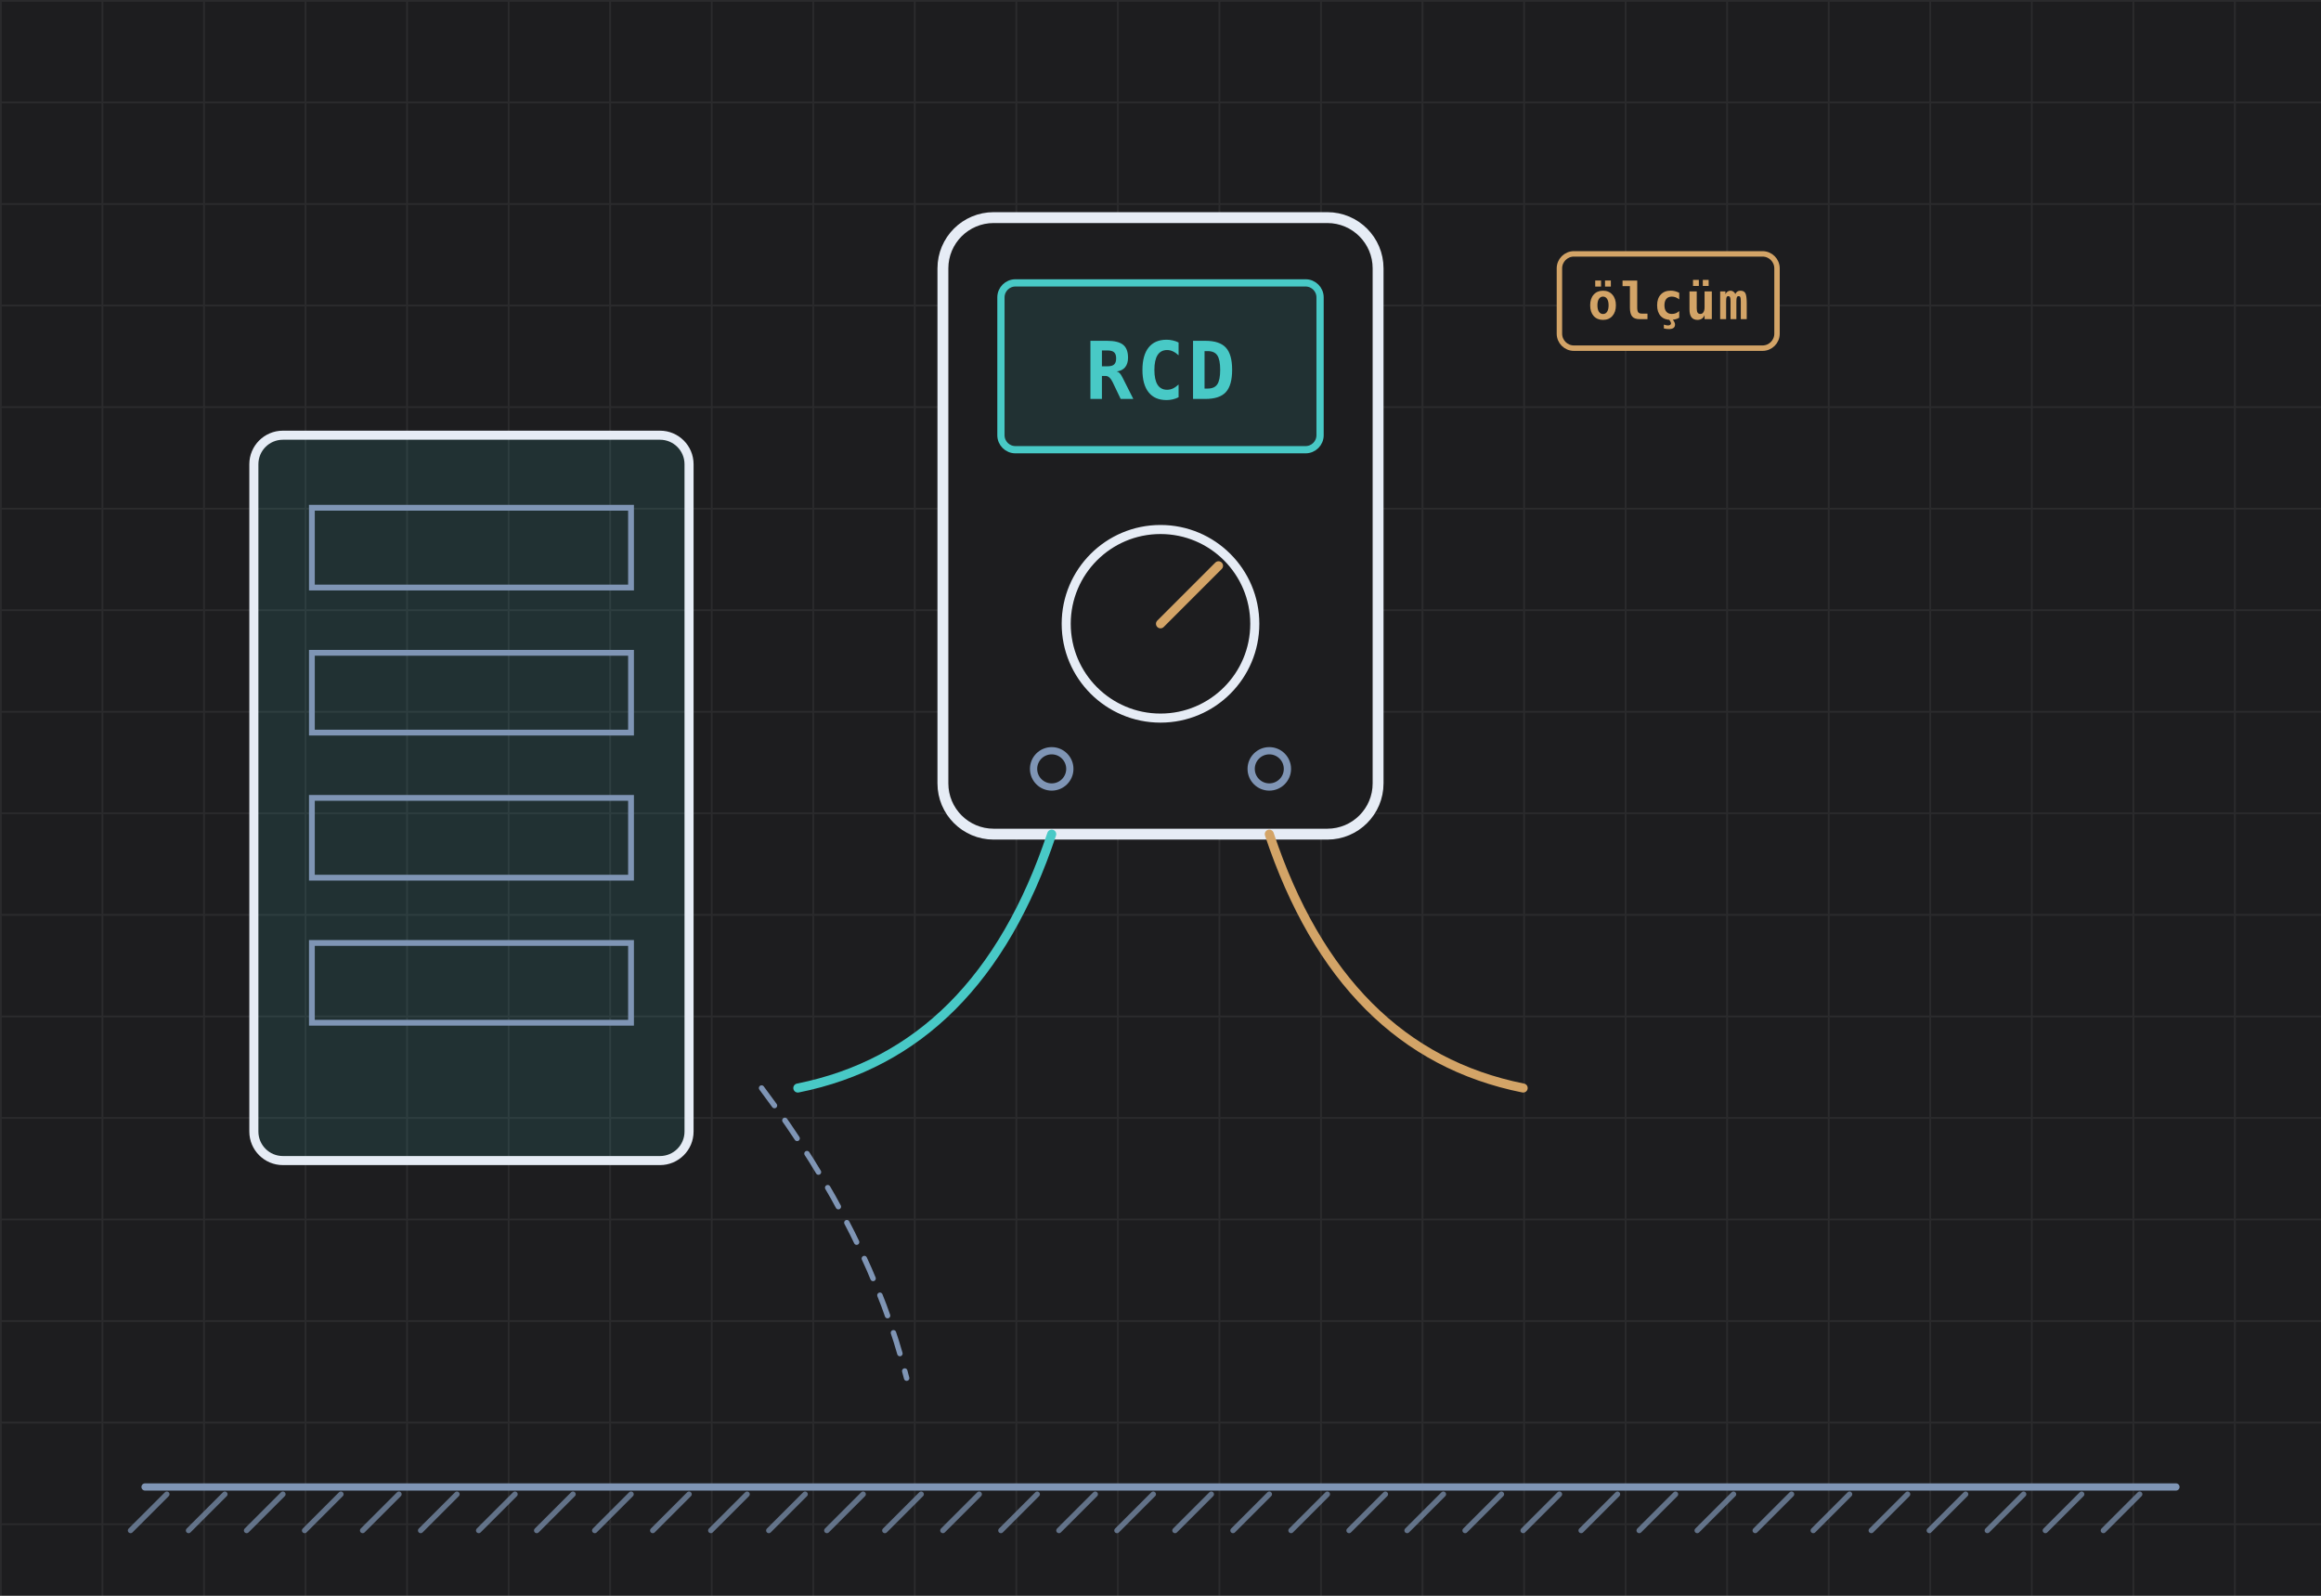
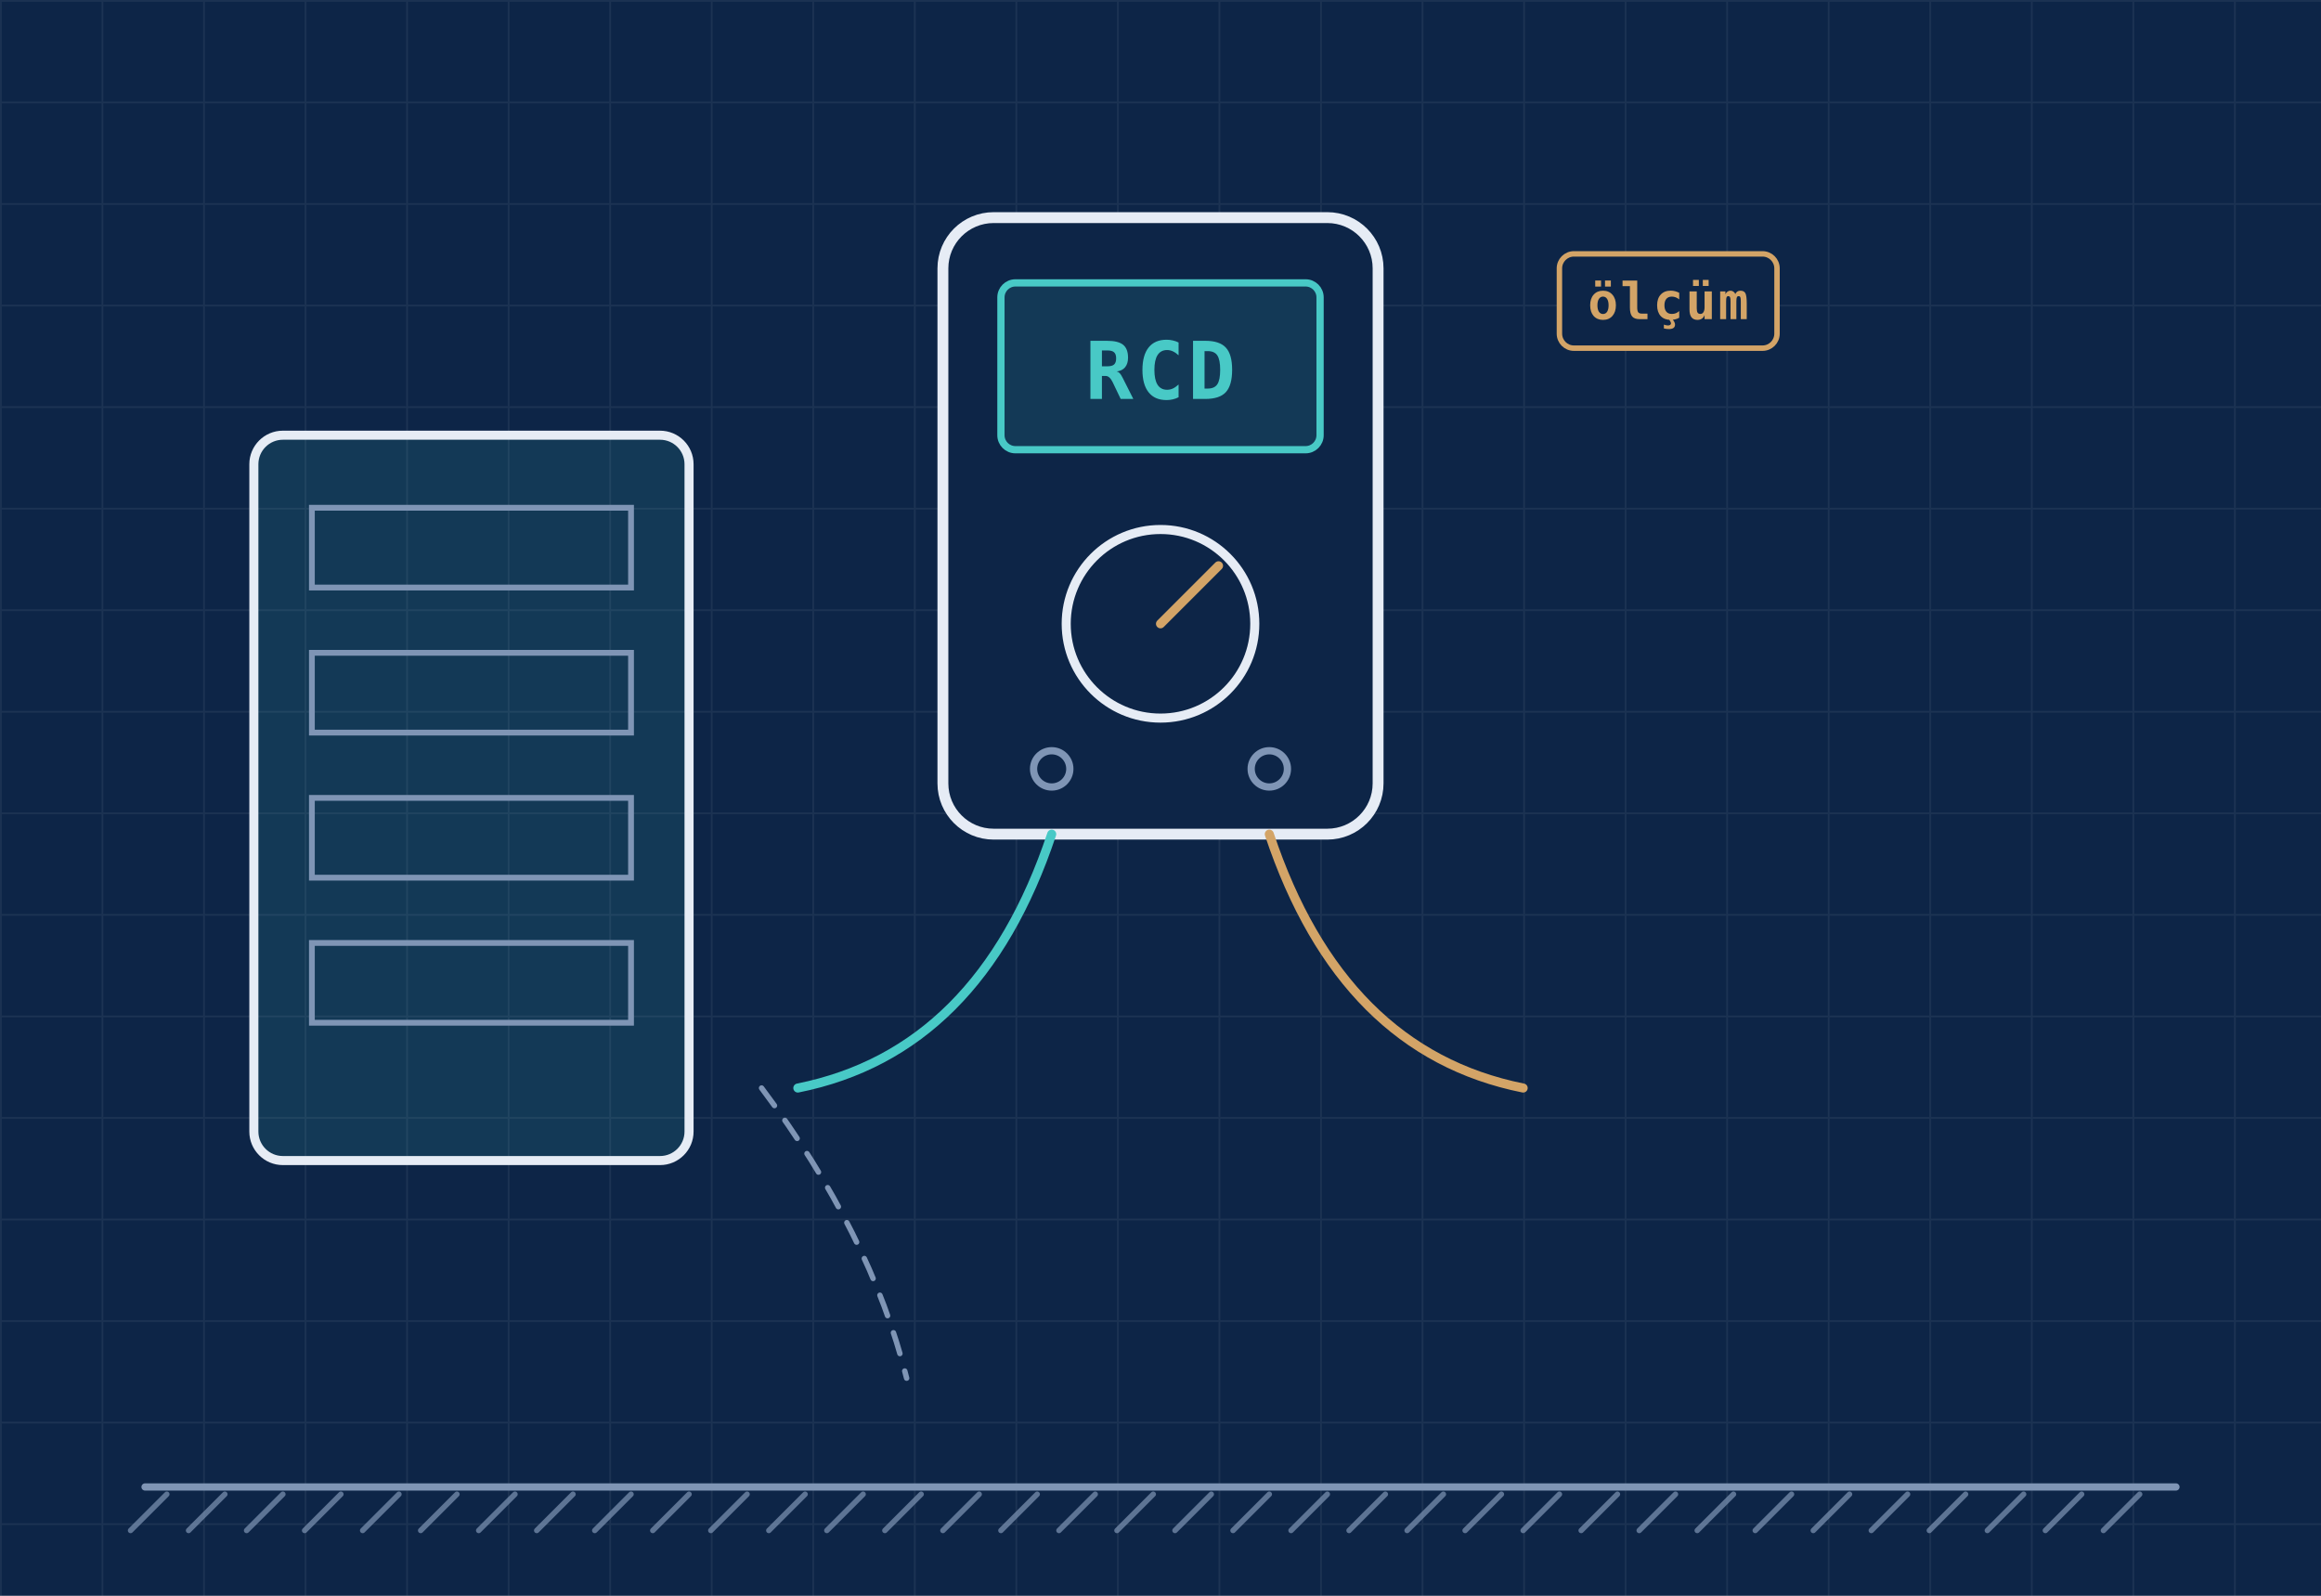
<svg xmlns="http://www.w3.org/2000/svg" viewBox="0 0 640 440" width="640" height="440" role="img" aria-label="Kaçak Akım Rölesi Testi ve Ölçümü (RCD Testi): elektriksel ölçüm cihazı ve problar çizimi">
  <defs>
    <pattern id="g" width="28" height="28" patternUnits="userSpaceOnUse">
      <path d="M28 0H0V28" fill="none" stroke="#ffffff" stroke-opacity=".06" />
    </pattern>
  </defs>
-   <rect width="640" height="440" fill="#1d1d1f" />
+   <rect width="640" height="440" fill="#0d2547" />
  <rect width="640" height="440" fill="url(#g)" />
  <g transform="translate(0,0)">
-     <rect x="260" y="60" width="120" height="170" rx="14" stroke="#e6ecf5" stroke-width="3" fill="#1d1d1f" opacity="1" />
+     <rect x="260" y="60" width="120" height="170" rx="14" stroke="#e6ecf5" stroke-width="3" fill="#0d2547" opacity="1" />
    <rect x="276" y="78" width="88" height="46" rx="4" stroke="#48c9c6" stroke-width="2" fill="#48c9c61f" opacity="1" />
    <text x="320" y="110" font-size="22" fill="#48c9c6" text-anchor="middle" font-weight="700" font-family="'DejaVu Sans Mono',Menlo,monospace" letter-spacing=".04em">RCD</text>
    <circle cx="320" cy="172" r="26" stroke="#e6ecf5" stroke-width="2.5" fill="none" opacity="1" />
    <line x1="320" y1="172" x2="336" y2="156" stroke="#d3a467" stroke-width="2.5" opacity="1" stroke-linecap="round" />
    <circle cx="290" cy="212" r="5" stroke="#7f95b5" stroke-width="2" fill="none" opacity="1" />
    <circle cx="350" cy="212" r="5" stroke="#7f95b5" stroke-width="2" fill="none" opacity="1" />
    <path d="M290 230 q-20 60 -70 70" stroke="#48c9c6" stroke-width="2.5" fill="none" opacity="1" stroke-linecap="round" stroke-linejoin="round" />
    <path d="M350 230 q20 60 70 70" stroke="#d3a467" stroke-width="2.5" fill="none" opacity="1" stroke-linecap="round" stroke-linejoin="round" />
    <rect x="70" y="120" width="120" height="200" rx="8" stroke="#e6ecf5" stroke-width="2.5" fill="#48c9c61f" opacity="1" />
    <rect x="86" y="140" width="88" height="22" rx="0" stroke="#7f95b5" stroke-width="1.6" fill="none" opacity="1" />
    <rect x="86" y="180" width="88" height="22" rx="0" stroke="#7f95b5" stroke-width="1.6" fill="none" opacity="1" />
    <rect x="86" y="220" width="88" height="22" rx="0" stroke="#7f95b5" stroke-width="1.6" fill="none" opacity="1" />
    <rect x="86" y="260" width="88" height="22" rx="0" stroke="#7f95b5" stroke-width="1.6" fill="none" opacity="1" />
    <path d="M210 300 q30 40 40 80" stroke="#7f95b5" stroke-width="1.5" fill="none" opacity="1" stroke-linecap="round" stroke-linejoin="round" stroke-dasharray="6 5" />
-     <rect x="430" y="70" width="60.0" height="26" rx="4" stroke="#d3a467" stroke-width="1.5" fill="#1d1d1f" opacity="1" />
+     <rect x="430" y="70" width="60.0" height="26" rx="4" stroke="#d3a467" stroke-width="1.5" fill="#0d2547" opacity="1" />
    <text x="460.0" y="88" font-size="14" fill="#d3a467" text-anchor="middle" font-weight="600" font-family="'DejaVu Sans Mono',Menlo,monospace" letter-spacing=".04em">ölçüm</text>
    <line x1="40" y1="410" x2="600" y2="410" stroke="#7f95b5" stroke-width="2" opacity="1" stroke-linecap="round" />
    <line x1="46" y1="412" x2="36" y2="422" stroke="#7f95b5" stroke-width="1.5" opacity="0.7" stroke-linecap="round" />
    <line x1="62" y1="412" x2="52" y2="422" stroke="#7f95b5" stroke-width="1.5" opacity="0.7" stroke-linecap="round" />
    <line x1="78" y1="412" x2="68" y2="422" stroke="#7f95b5" stroke-width="1.5" opacity="0.7" stroke-linecap="round" />
    <line x1="94" y1="412" x2="84" y2="422" stroke="#7f95b5" stroke-width="1.5" opacity="0.7" stroke-linecap="round" />
    <line x1="110" y1="412" x2="100" y2="422" stroke="#7f95b5" stroke-width="1.5" opacity="0.7" stroke-linecap="round" />
    <line x1="126" y1="412" x2="116" y2="422" stroke="#7f95b5" stroke-width="1.5" opacity="0.7" stroke-linecap="round" />
    <line x1="142" y1="412" x2="132" y2="422" stroke="#7f95b5" stroke-width="1.5" opacity="0.7" stroke-linecap="round" />
    <line x1="158" y1="412" x2="148" y2="422" stroke="#7f95b5" stroke-width="1.5" opacity="0.7" stroke-linecap="round" />
    <line x1="174" y1="412" x2="164" y2="422" stroke="#7f95b5" stroke-width="1.5" opacity="0.7" stroke-linecap="round" />
    <line x1="190" y1="412" x2="180" y2="422" stroke="#7f95b5" stroke-width="1.5" opacity="0.7" stroke-linecap="round" />
    <line x1="206" y1="412" x2="196" y2="422" stroke="#7f95b5" stroke-width="1.5" opacity="0.7" stroke-linecap="round" />
    <line x1="222" y1="412" x2="212" y2="422" stroke="#7f95b5" stroke-width="1.5" opacity="0.7" stroke-linecap="round" />
    <line x1="238" y1="412" x2="228" y2="422" stroke="#7f95b5" stroke-width="1.5" opacity="0.7" stroke-linecap="round" />
    <line x1="254" y1="412" x2="244" y2="422" stroke="#7f95b5" stroke-width="1.5" opacity="0.7" stroke-linecap="round" />
    <line x1="270" y1="412" x2="260" y2="422" stroke="#7f95b5" stroke-width="1.5" opacity="0.7" stroke-linecap="round" />
    <line x1="286" y1="412" x2="276" y2="422" stroke="#7f95b5" stroke-width="1.5" opacity="0.7" stroke-linecap="round" />
    <line x1="302" y1="412" x2="292" y2="422" stroke="#7f95b5" stroke-width="1.5" opacity="0.7" stroke-linecap="round" />
    <line x1="318" y1="412" x2="308" y2="422" stroke="#7f95b5" stroke-width="1.5" opacity="0.7" stroke-linecap="round" />
    <line x1="334" y1="412" x2="324" y2="422" stroke="#7f95b5" stroke-width="1.5" opacity="0.7" stroke-linecap="round" />
    <line x1="350" y1="412" x2="340" y2="422" stroke="#7f95b5" stroke-width="1.5" opacity="0.7" stroke-linecap="round" />
    <line x1="366" y1="412" x2="356" y2="422" stroke="#7f95b5" stroke-width="1.5" opacity="0.7" stroke-linecap="round" />
    <line x1="382" y1="412" x2="372" y2="422" stroke="#7f95b5" stroke-width="1.5" opacity="0.7" stroke-linecap="round" />
    <line x1="398" y1="412" x2="388" y2="422" stroke="#7f95b5" stroke-width="1.5" opacity="0.7" stroke-linecap="round" />
    <line x1="414" y1="412" x2="404" y2="422" stroke="#7f95b5" stroke-width="1.5" opacity="0.7" stroke-linecap="round" />
    <line x1="430" y1="412" x2="420" y2="422" stroke="#7f95b5" stroke-width="1.5" opacity="0.7" stroke-linecap="round" />
    <line x1="446" y1="412" x2="436" y2="422" stroke="#7f95b5" stroke-width="1.5" opacity="0.7" stroke-linecap="round" />
    <line x1="462" y1="412" x2="452" y2="422" stroke="#7f95b5" stroke-width="1.5" opacity="0.7" stroke-linecap="round" />
    <line x1="478" y1="412" x2="468" y2="422" stroke="#7f95b5" stroke-width="1.5" opacity="0.7" stroke-linecap="round" />
    <line x1="494" y1="412" x2="484" y2="422" stroke="#7f95b5" stroke-width="1.5" opacity="0.7" stroke-linecap="round" />
    <line x1="510" y1="412" x2="500" y2="422" stroke="#7f95b5" stroke-width="1.5" opacity="0.7" stroke-linecap="round" />
    <line x1="526" y1="412" x2="516" y2="422" stroke="#7f95b5" stroke-width="1.5" opacity="0.7" stroke-linecap="round" />
    <line x1="542" y1="412" x2="532" y2="422" stroke="#7f95b5" stroke-width="1.5" opacity="0.7" stroke-linecap="round" />
    <line x1="558" y1="412" x2="548" y2="422" stroke="#7f95b5" stroke-width="1.5" opacity="0.7" stroke-linecap="round" />
    <line x1="574" y1="412" x2="564" y2="422" stroke="#7f95b5" stroke-width="1.5" opacity="0.7" stroke-linecap="round" />
    <line x1="590" y1="412" x2="580" y2="422" stroke="#7f95b5" stroke-width="1.5" opacity="0.7" stroke-linecap="round" />
  </g>
</svg>
